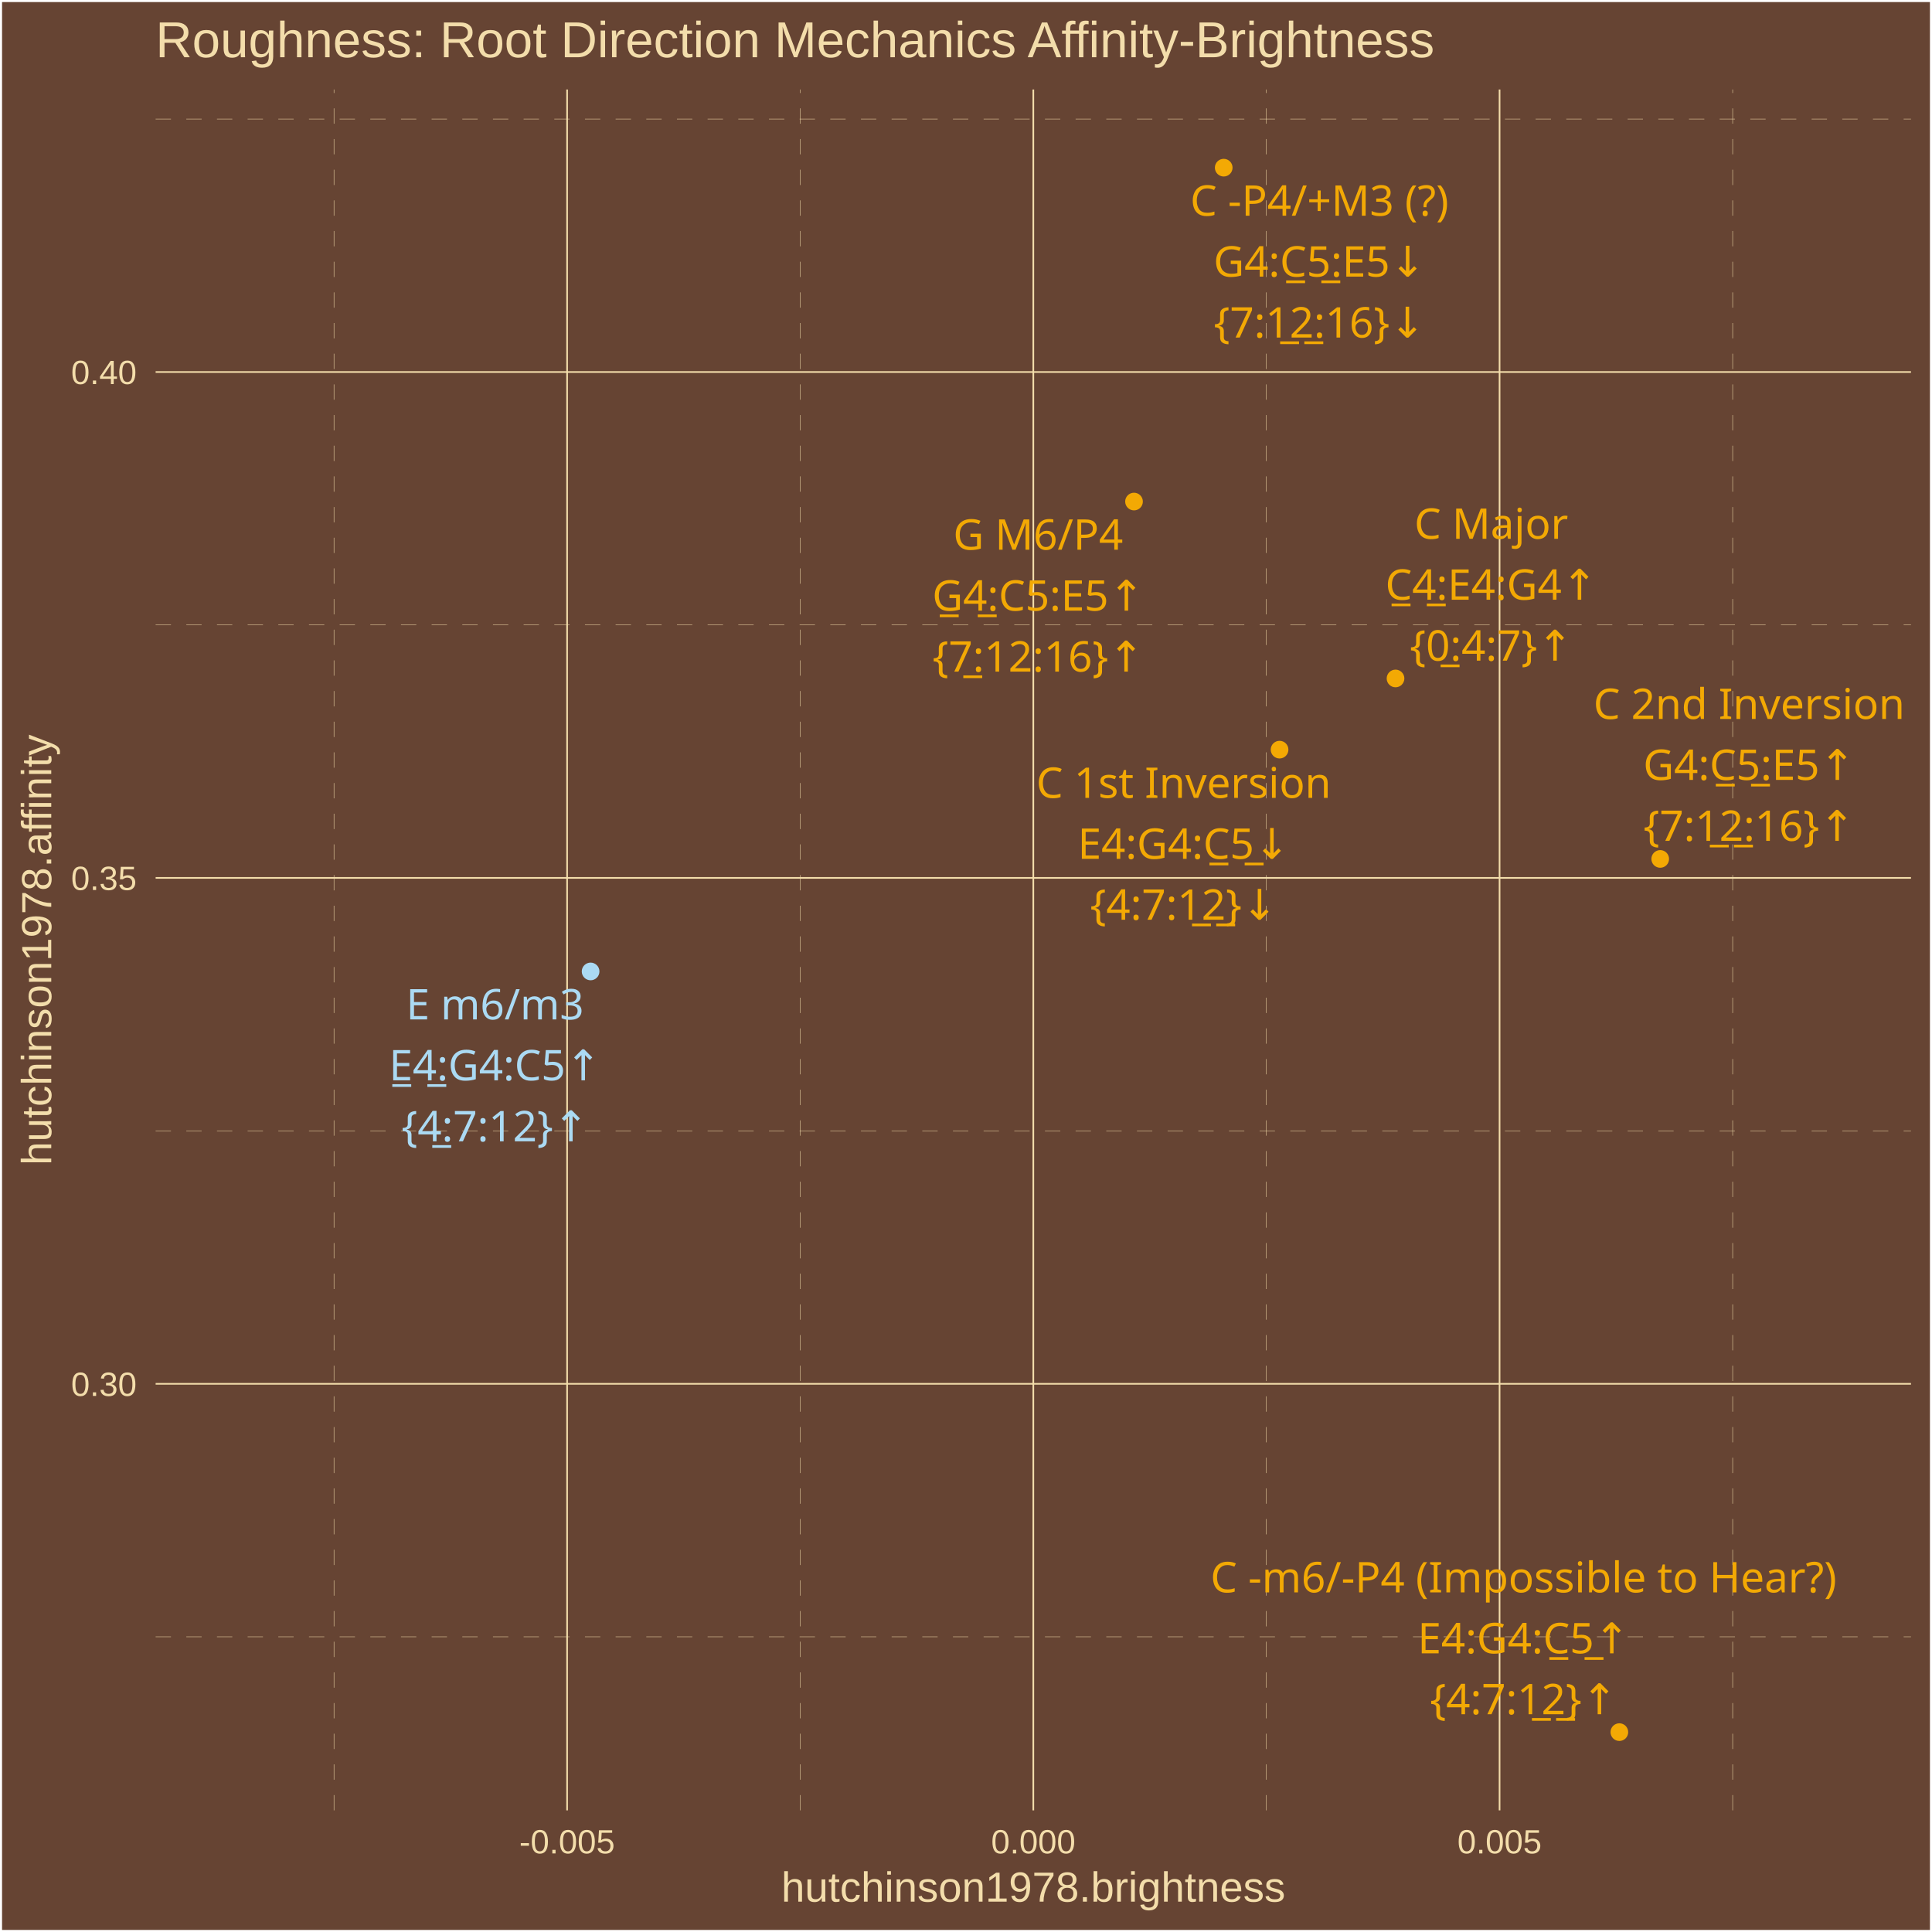
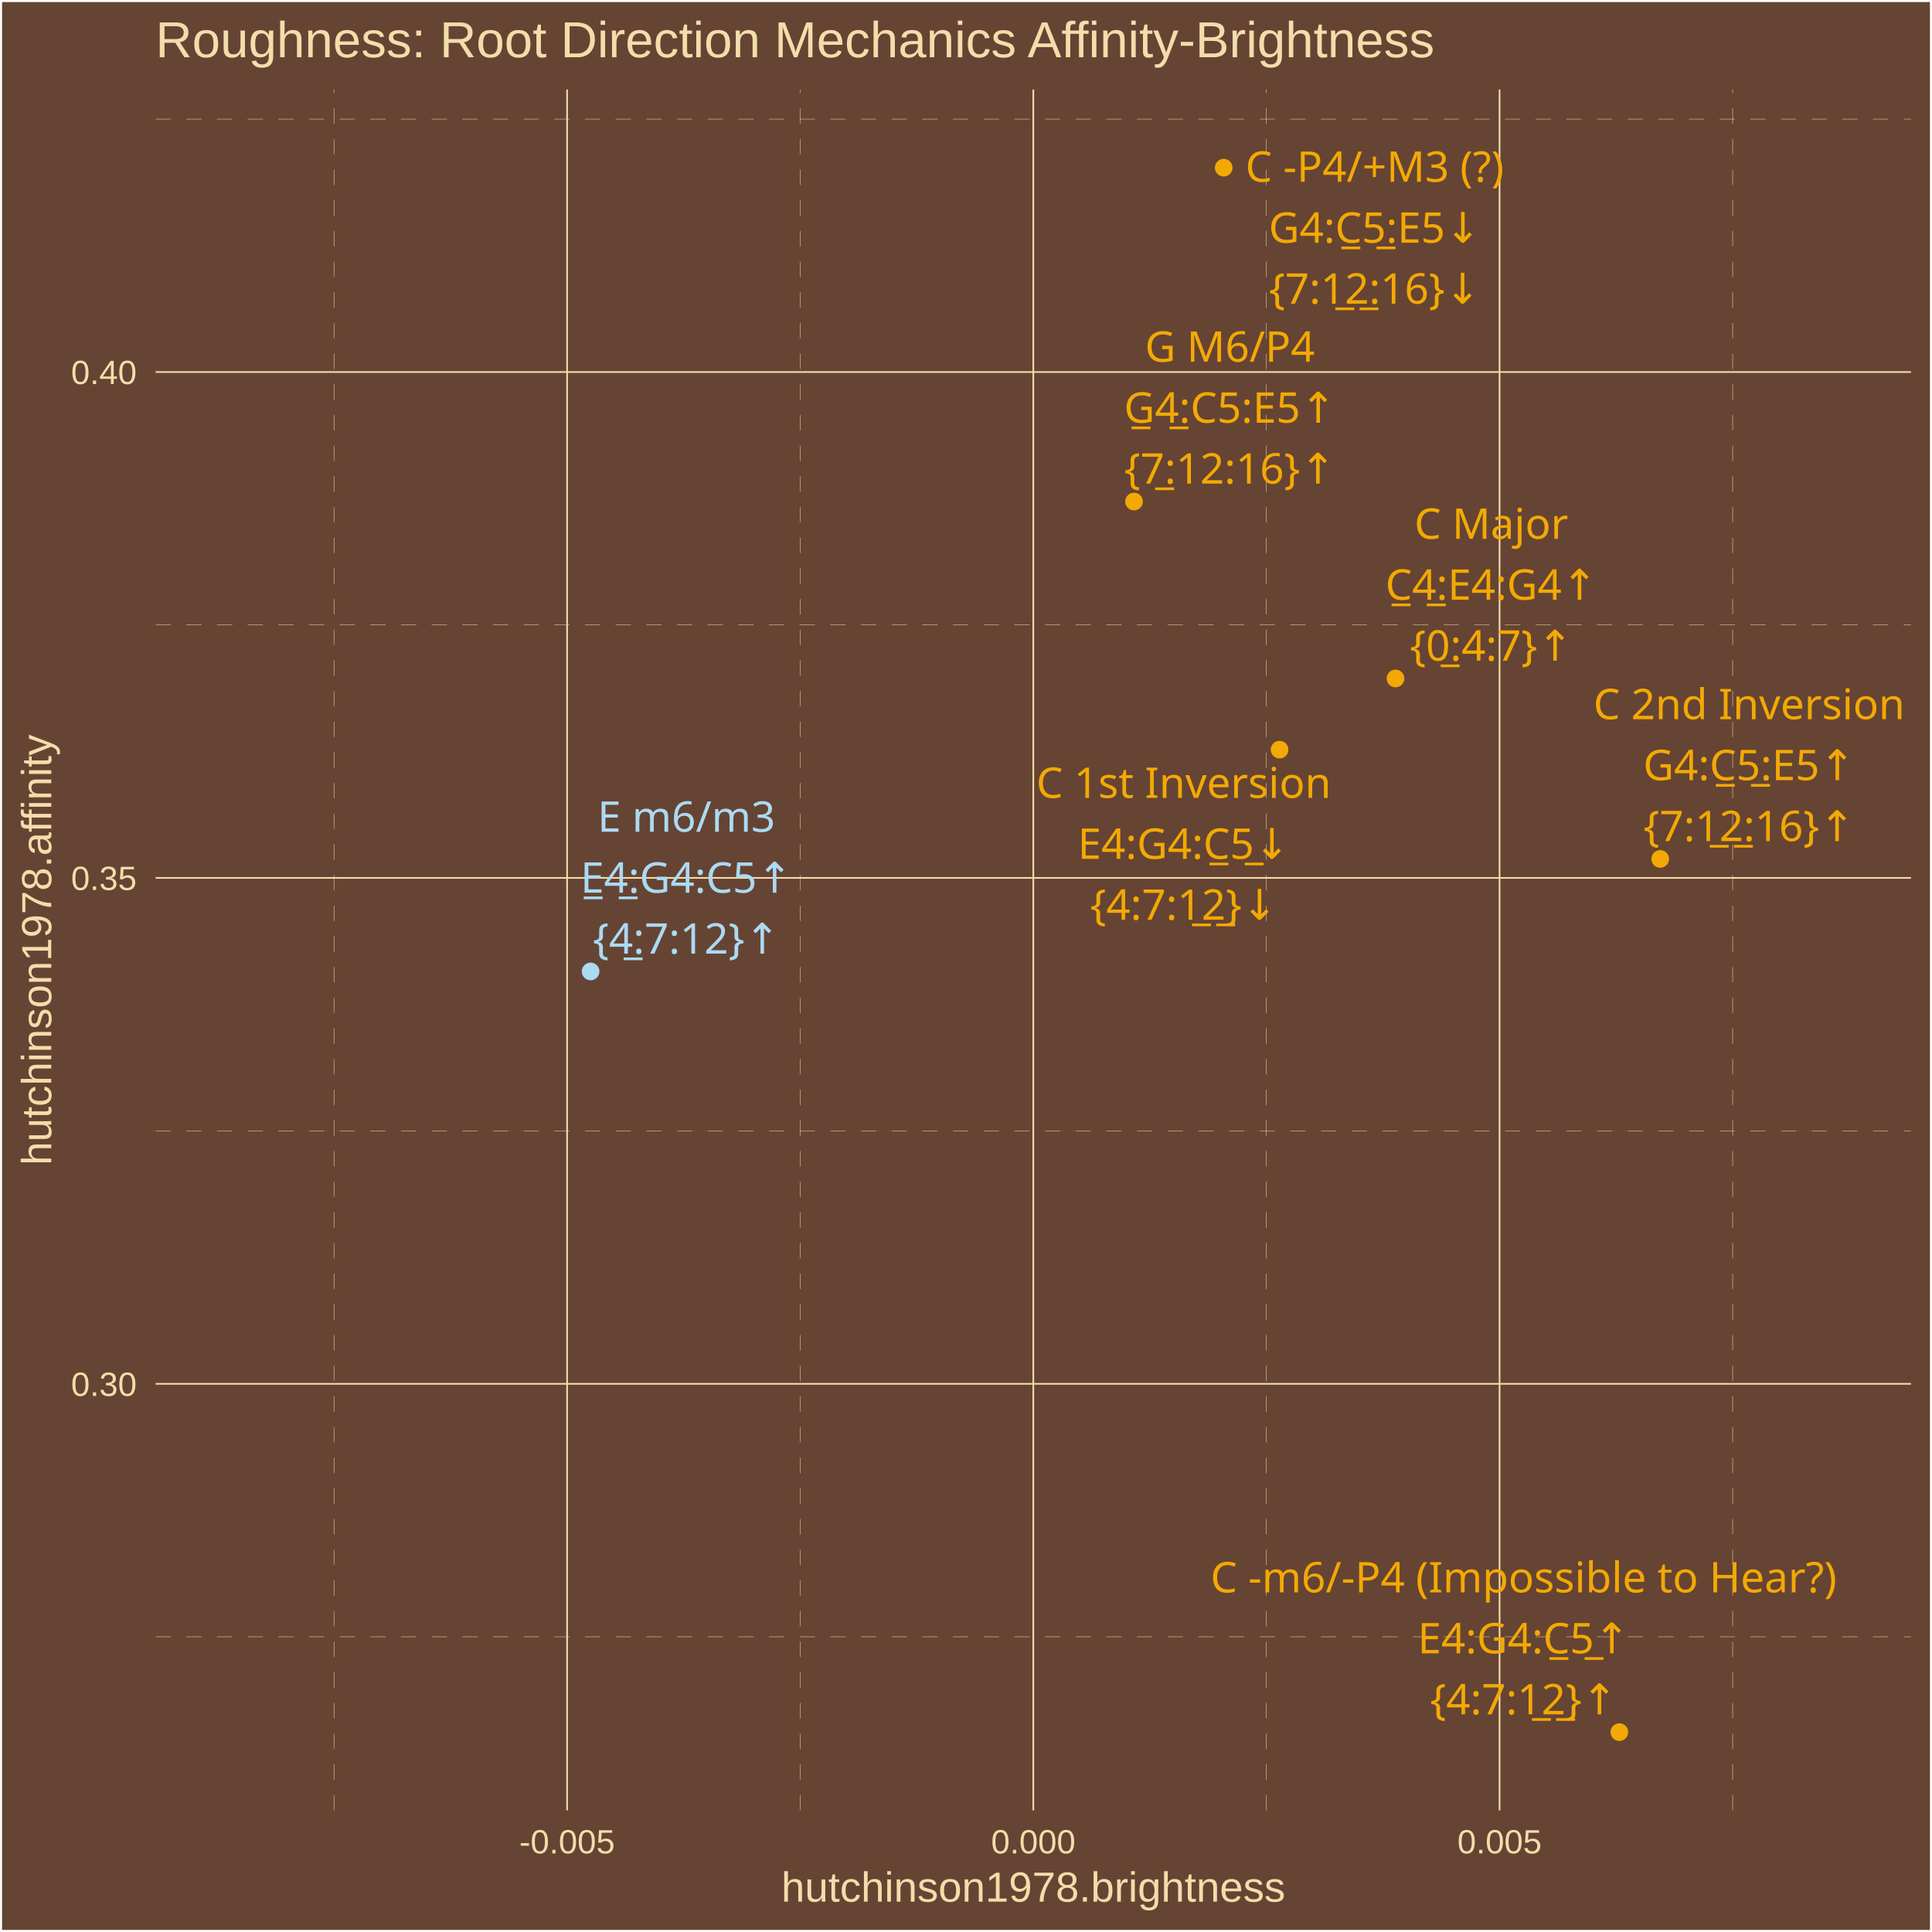
<svg xmlns="http://www.w3.org/2000/svg" class="svglite" width="504.00pt" height="504.00pt" viewBox="0 0 504.00 504.00">
  <defs>
    <style type="text/css">
    .svglite line, .svglite polyline, .svglite polygon, .svglite path, .svglite rect, .svglite circle {
      fill: none;
      stroke: #000000;
      stroke-linecap: round;
      stroke-linejoin: round;
      stroke-miterlimit: 10.00;
    }
    .svglite text {
      white-space: pre;
    }
  </style>
  </defs>
  <rect width="100%" height="100%" style="stroke: none; fill: #664433;" />
  <defs>
    <clipPath id="cpMC4wMHw1MDQuMDB8MC4wMHw1MDQuMDA=">
      <rect x="0.00" y="0.00" width="504.00" height="504.00" />
    </clipPath>
  </defs>
  <g clip-path="url(#cpMC4wMHw1MDQuMDB8MC4wMHw1MDQuMDA=)">
    <rect x="0.00" y="-0" width="504.00" height="504.00" style="stroke-width: 1.07; stroke: #FFFFFF; fill: #664433;" />
  </g>
  <defs>
    <clipPath id="cpNDAuNjB8NDk4LjUyfDIzLjM0fDQ3Mi4yNw==">
      <rect x="40.60" y="23.34" width="457.92" height="448.93" />
    </clipPath>
  </defs>
  <g clip-path="url(#cpNDAuNjB8NDk4LjUyfDIzLjM0fDQ3Mi4yNw==)">
    <rect x="40.60" y="23.34" width="457.92" height="448.93" style="stroke-width: 1.07; stroke: none; fill: #664433;" />
    <polyline points="40.60,426.99 498.52,426.99 " style="stroke-width: 0.11; stroke: #F3DDAB; stroke-dasharray: 4.00,4.00; stroke-linecap: butt;" />
    <polyline points="40.60,295.01 498.52,295.01 " style="stroke-width: 0.11; stroke: #F3DDAB; stroke-dasharray: 4.00,4.00; stroke-linecap: butt;" />
    <polyline points="40.60,163.04 498.52,163.04 " style="stroke-width: 0.11; stroke: #F3DDAB; stroke-dasharray: 4.00,4.00; stroke-linecap: butt;" />
    <polyline points="40.60,31.06 498.52,31.06 " style="stroke-width: 0.11; stroke: #F3DDAB; stroke-dasharray: 4.00,4.00; stroke-linecap: butt;" />
    <polyline points="87.13,472.27 87.13,23.34 " style="stroke-width: 0.11; stroke: #F3DDAB; stroke-dasharray: 4.00,4.00; stroke-linecap: butt;" />
    <polyline points="208.75,472.27 208.75,23.34 " style="stroke-width: 0.11; stroke: #F3DDAB; stroke-dasharray: 4.00,4.00; stroke-linecap: butt;" />
    <polyline points="330.37,472.27 330.37,23.34 " style="stroke-width: 0.11; stroke: #F3DDAB; stroke-dasharray: 4.00,4.00; stroke-linecap: butt;" />
    <polyline points="452.00,472.27 452.00,23.34 " style="stroke-width: 0.11; stroke: #F3DDAB; stroke-dasharray: 4.00,4.00; stroke-linecap: butt;" />
    <polyline points="40.60,361.00 498.52,361.00 " style="stroke-width: 0.43; stroke: #F3DDAB; stroke-linecap: butt;" />
    <polyline points="40.60,229.02 498.52,229.02 " style="stroke-width: 0.43; stroke: #F3DDAB; stroke-linecap: butt;" />
    <polyline points="40.60,97.05 498.52,97.05 " style="stroke-width: 0.43; stroke: #F3DDAB; stroke-linecap: butt;" />
    <polyline points="147.94,472.27 147.94,23.34 " style="stroke-width: 0.43; stroke: #F3DDAB; stroke-linecap: butt;" />
    <polyline points="269.56,472.27 269.56,23.34 " style="stroke-width: 0.43; stroke: #F3DDAB; stroke-linecap: butt;" />
    <polyline points="391.19,472.27 391.19,23.34 " style="stroke-width: 0.43; stroke: #F3DDAB; stroke-linecap: butt;" />
    <circle cx="364.05" cy="176.99" r="1.95" style="stroke-width: 0.71; stroke: #F3A904; fill: #F3A904;" />
    <circle cx="154.07" cy="253.42" r="1.95" style="stroke-width: 0.71; stroke: #ABDAF3; fill: #ABDAF3;" />
    <circle cx="333.80" cy="195.56" r="1.95" style="stroke-width: 0.71; stroke: #F3A904; fill: #F3A904;" />
    <circle cx="295.83" cy="130.84" r="1.95" style="stroke-width: 0.71; stroke: #F3A904; fill: #F3A904;" />
    <circle cx="433.10" cy="224.07" r="1.95" style="stroke-width: 0.71; stroke: #F3A904; fill: #F3A904;" />
    <circle cx="319.23" cy="43.74" r="1.95" style="stroke-width: 0.71; stroke: #F3A904; fill: #F3A904;" />
    <circle cx="422.44" cy="451.86" r="1.95" style="stroke-width: 0.71; stroke: #F3A904; fill: #F3A904;" />
-     <text x="389.02" y="140.55" text-anchor="middle" style="font-size: 11.04px;fill: #F3A904; font-family: &quot;Arial Unicode MS&quot;;" textLength="38.61px" lengthAdjust="spacingAndGlyphs">C Major</text>
-     <text x="389.02" y="156.45" text-anchor="middle" style="font-size: 11.04px;fill: #F3A904; font-family: &quot;Arial Unicode MS&quot;;" textLength="56.30px" lengthAdjust="spacingAndGlyphs">C̲4̲:E4:G4↑</text>
-     <text x="389.02" y="172.35" text-anchor="middle" style="font-size: 11.04px;fill: #F3A904; font-family: &quot;Arial Unicode MS&quot;;" textLength="39.77px" lengthAdjust="spacingAndGlyphs">{0̲:4:7}↑</text>
-     <text x="129.13" y="265.94" text-anchor="middle" style="font-size: 11.04px;fill: #ABDAF3; font-family: &quot;Arial Unicode MS&quot;;" textLength="44.14px" lengthAdjust="spacingAndGlyphs">E m6/m3</text>
-     <text x="129.13" y="281.83" text-anchor="middle" style="font-size: 11.04px;fill: #ABDAF3; font-family: &quot;Arial Unicode MS&quot;;" textLength="56.30px" lengthAdjust="spacingAndGlyphs">E̲4̲:G4:C5↑</text>
-     <text x="129.13" y="297.73" text-anchor="middle" style="font-size: 11.04px;fill: #ABDAF3; font-family: &quot;Arial Unicode MS&quot;;" textLength="45.91px" lengthAdjust="spacingAndGlyphs">{4̲:7:12}↑</text>
+     <text x="389.03" y="140.55" text-anchor="middle" style="font-size: 11.04px;fill: #F3A904; font-family: &quot;Arial Unicode MS&quot;;" textLength="38.61px" lengthAdjust="spacingAndGlyphs">C Major</text>
+     <text x="389.03" y="156.45" text-anchor="middle" style="font-size: 11.04px;fill: #F3A904; font-family: &quot;Arial Unicode MS&quot;;" textLength="56.30px" lengthAdjust="spacingAndGlyphs">C̲4̲:E4:G4↑</text>
+     <text x="389.03" y="172.35" text-anchor="middle" style="font-size: 11.04px;fill: #F3A904; font-family: &quot;Arial Unicode MS&quot;;" textLength="39.77px" lengthAdjust="spacingAndGlyphs">{0̲:4:7}↑</text>
+     <text x="179.06" y="216.98" text-anchor="middle" style="font-size: 11.04px;fill: #ABDAF3; font-family: &quot;Arial Unicode MS&quot;;" textLength="44.14px" lengthAdjust="spacingAndGlyphs">E m6/m3</text>
+     <text x="179.06" y="232.88" text-anchor="middle" style="font-size: 11.04px;fill: #ABDAF3; font-family: &quot;Arial Unicode MS&quot;;" textLength="56.30px" lengthAdjust="spacingAndGlyphs">E̲4̲:G4:C5↑</text>
+     <text x="179.06" y="248.78" text-anchor="middle" style="font-size: 11.04px;fill: #ABDAF3; font-family: &quot;Arial Unicode MS&quot;;" textLength="45.91px" lengthAdjust="spacingAndGlyphs">{4̲:7:12}↑</text>
    <text x="308.78" y="208.14" text-anchor="middle" style="font-size: 11.04px;fill: #F3A904; font-family: &quot;Arial Unicode MS&quot;;" textLength="73.57px" lengthAdjust="spacingAndGlyphs">C 1st Inversion</text>
    <text x="308.78" y="224.04" text-anchor="middle" style="font-size: 11.04px;fill: #F3A904; font-family: &quot;Arial Unicode MS&quot;;" textLength="56.30px" lengthAdjust="spacingAndGlyphs">E4:G4:C̲5̲↓</text>
    <text x="308.78" y="239.93" text-anchor="middle" style="font-size: 11.04px;fill: #F3A904; font-family: &quot;Arial Unicode MS&quot;;" textLength="45.91px" lengthAdjust="spacingAndGlyphs">{4:7:1̲2̲}↓</text>
-     <text x="270.82" y="143.40" text-anchor="middle" style="font-size: 11.04px;fill: #F3A904; font-family: &quot;Arial Unicode MS&quot;;" textLength="43.53px" lengthAdjust="spacingAndGlyphs">G M6/P4</text>
-     <text x="270.82" y="159.30" text-anchor="middle" style="font-size: 11.04px;fill: #F3A904; font-family: &quot;Arial Unicode MS&quot;;" textLength="56.30px" lengthAdjust="spacingAndGlyphs">G̲4̲:C5:E5↑</text>
-     <text x="270.82" y="175.20" text-anchor="middle" style="font-size: 11.04px;fill: #F3A904; font-family: &quot;Arial Unicode MS&quot;;" textLength="52.04px" lengthAdjust="spacingAndGlyphs">{7̲:12:16}↑</text>
-     <text x="456.29" y="187.56" text-anchor="middle" style="font-size: 11.04px;fill: #F3A904; font-family: &quot;Arial Unicode MS&quot;;" textLength="77.26px" lengthAdjust="spacingAndGlyphs">C 2nd Inversion</text>
-     <text x="456.29" y="203.46" text-anchor="middle" style="font-size: 11.04px;fill: #F3A904; font-family: &quot;Arial Unicode MS&quot;;" textLength="56.30px" lengthAdjust="spacingAndGlyphs">G4:C̲5̲:E5↑</text>
-     <text x="456.29" y="219.36" text-anchor="middle" style="font-size: 11.04px;fill: #F3A904; font-family: &quot;Arial Unicode MS&quot;;" textLength="52.04px" lengthAdjust="spacingAndGlyphs">{7:1̲2̲:16}↑</text>
-     <text x="344.20" y="56.27" text-anchor="middle" style="font-size: 11.04px;fill: #F3A904; font-family: &quot;Arial Unicode MS&quot;;" textLength="69.57px" lengthAdjust="spacingAndGlyphs">C -P4/+M3 (?)</text>
-     <text x="344.20" y="72.16" text-anchor="middle" style="font-size: 11.04px;fill: #F3A904; font-family: &quot;Arial Unicode MS&quot;;" textLength="56.30px" lengthAdjust="spacingAndGlyphs">G4:C̲5̲:E5↓</text>
-     <text x="344.20" y="88.06" text-anchor="middle" style="font-size: 11.04px;fill: #F3A904; font-family: &quot;Arial Unicode MS&quot;;" textLength="52.04px" lengthAdjust="spacingAndGlyphs">{7:1̲2̲:16}↓</text>
-     <text x="397.45" y="415.40" text-anchor="middle" style="font-size: 11.04px;fill: #F3A904; font-family: &quot;Arial Unicode MS&quot;;" textLength="158.76px" lengthAdjust="spacingAndGlyphs">C -m6/-P4 (Impossible to Hear?)</text>
-     <text x="397.45" y="431.30" text-anchor="middle" style="font-size: 11.04px;fill: #F3A904; font-family: &quot;Arial Unicode MS&quot;;" textLength="56.30px" lengthAdjust="spacingAndGlyphs">E4:G4:C̲5̲↑</text>
-     <text x="397.45" y="447.19" text-anchor="middle" style="font-size: 11.04px;fill: #F3A904; font-family: &quot;Arial Unicode MS&quot;;" textLength="45.91px" lengthAdjust="spacingAndGlyphs">{4:7:1̲2̲}↑</text>
+     <text x="320.85" y="94.37" text-anchor="middle" style="font-size: 11.04px;fill: #F3A904; font-family: &quot;Arial Unicode MS&quot;;" textLength="43.53px" lengthAdjust="spacingAndGlyphs">G M6/P4</text>
+     <text x="320.85" y="110.27" text-anchor="middle" style="font-size: 11.04px;fill: #F3A904; font-family: &quot;Arial Unicode MS&quot;;" textLength="56.30px" lengthAdjust="spacingAndGlyphs">G̲4̲:C5:E5↑</text>
+     <text x="320.85" y="126.16" text-anchor="middle" style="font-size: 11.04px;fill: #F3A904; font-family: &quot;Arial Unicode MS&quot;;" textLength="52.04px" lengthAdjust="spacingAndGlyphs">{7̲:12:16}↑</text>
+     <text x="456.28" y="187.62" text-anchor="middle" style="font-size: 11.04px;fill: #F3A904; font-family: &quot;Arial Unicode MS&quot;;" textLength="77.26px" lengthAdjust="spacingAndGlyphs">C 2nd Inversion</text>
+     <text x="456.28" y="203.52" text-anchor="middle" style="font-size: 11.04px;fill: #F3A904; font-family: &quot;Arial Unicode MS&quot;;" textLength="56.30px" lengthAdjust="spacingAndGlyphs">G4:C̲5̲:E5↑</text>
+     <text x="456.28" y="219.42" text-anchor="middle" style="font-size: 11.04px;fill: #F3A904; font-family: &quot;Arial Unicode MS&quot;;" textLength="52.04px" lengthAdjust="spacingAndGlyphs">{7:1̲2̲:16}↑</text>
+     <text x="358.60" y="47.42" text-anchor="middle" style="font-size: 11.04px;fill: #F3A904; font-family: &quot;Arial Unicode MS&quot;;" textLength="69.57px" lengthAdjust="spacingAndGlyphs">C -P4/+M3 (?)</text>
+     <text x="358.60" y="63.32" text-anchor="middle" style="font-size: 11.04px;fill: #F3A904; font-family: &quot;Arial Unicode MS&quot;;" textLength="56.30px" lengthAdjust="spacingAndGlyphs">G4:C̲5̲:E5↓</text>
+     <text x="358.60" y="79.21" text-anchor="middle" style="font-size: 11.04px;fill: #F3A904; font-family: &quot;Arial Unicode MS&quot;;" textLength="52.04px" lengthAdjust="spacingAndGlyphs">{7:1̲2̲:16}↓</text>
+     <text x="397.46" y="415.41" text-anchor="middle" style="font-size: 11.04px;fill: #F3A904; font-family: &quot;Arial Unicode MS&quot;;" textLength="158.76px" lengthAdjust="spacingAndGlyphs">C -m6/-P4 (Impossible to Hear?)</text>
+     <text x="397.46" y="431.31" text-anchor="middle" style="font-size: 11.04px;fill: #F3A904; font-family: &quot;Arial Unicode MS&quot;;" textLength="56.30px" lengthAdjust="spacingAndGlyphs">E4:G4:C̲5̲↑</text>
+     <text x="397.46" y="447.21" text-anchor="middle" style="font-size: 11.04px;fill: #F3A904; font-family: &quot;Arial Unicode MS&quot;;" textLength="45.91px" lengthAdjust="spacingAndGlyphs">{4:7:1̲2̲}↑</text>
  </g>
  <g clip-path="url(#cpMC4wMHw1MDQuMDB8MC4wMHw1MDQuMDA=)">
    <text x="35.67" y="364.16" text-anchor="end" style="font-size: 8.80px;fill: #F3DDAB; font-family: &quot;Arial&quot;;" textLength="17.13px" lengthAdjust="spacingAndGlyphs">0.30</text>
    <text x="35.67" y="232.18" text-anchor="end" style="font-size: 8.80px;fill: #F3DDAB; font-family: &quot;Arial&quot;;" textLength="17.13px" lengthAdjust="spacingAndGlyphs">0.35</text>
    <text x="35.67" y="100.20" text-anchor="end" style="font-size: 8.80px;fill: #F3DDAB; font-family: &quot;Arial&quot;;" textLength="17.13px" lengthAdjust="spacingAndGlyphs">0.40</text>
    <text x="147.94" y="483.50" text-anchor="middle" style="font-size: 8.80px;fill: #F3DDAB; font-family: &quot;Arial&quot;;" textLength="24.96px" lengthAdjust="spacingAndGlyphs">-0.005</text>
    <text x="269.56" y="483.50" text-anchor="middle" style="font-size: 8.80px;fill: #F3DDAB; font-family: &quot;Arial&quot;;" textLength="22.02px" lengthAdjust="spacingAndGlyphs">0.000</text>
    <text x="391.19" y="483.50" text-anchor="middle" style="font-size: 8.80px;fill: #F3DDAB; font-family: &quot;Arial&quot;;" textLength="22.02px" lengthAdjust="spacingAndGlyphs">0.005</text>
    <text x="269.56" y="496.09" text-anchor="middle" style="font-size: 11.00px;fill: #F3DDAB; font-family: &quot;Arial&quot;;" textLength="131.51px" lengthAdjust="spacingAndGlyphs">hutchinson1978.brightness</text>
    <text transform="translate(13.37,247.80) rotate(-90)" text-anchor="middle" style="font-size: 11.00px;fill: #F3DDAB; font-family: &quot;Arial&quot;;" textLength="112.53px" lengthAdjust="spacingAndGlyphs">hutchinson1978.affinity</text>
    <text x="40.60" y="14.94" style="font-size: 13.20px;fill: #F3DDAB; font-family: &quot;Arial&quot;;" textLength="334.32px" lengthAdjust="spacingAndGlyphs">Roughness: Root Direction Mechanics Affinity-Brightness</text>
  </g>
</svg>
